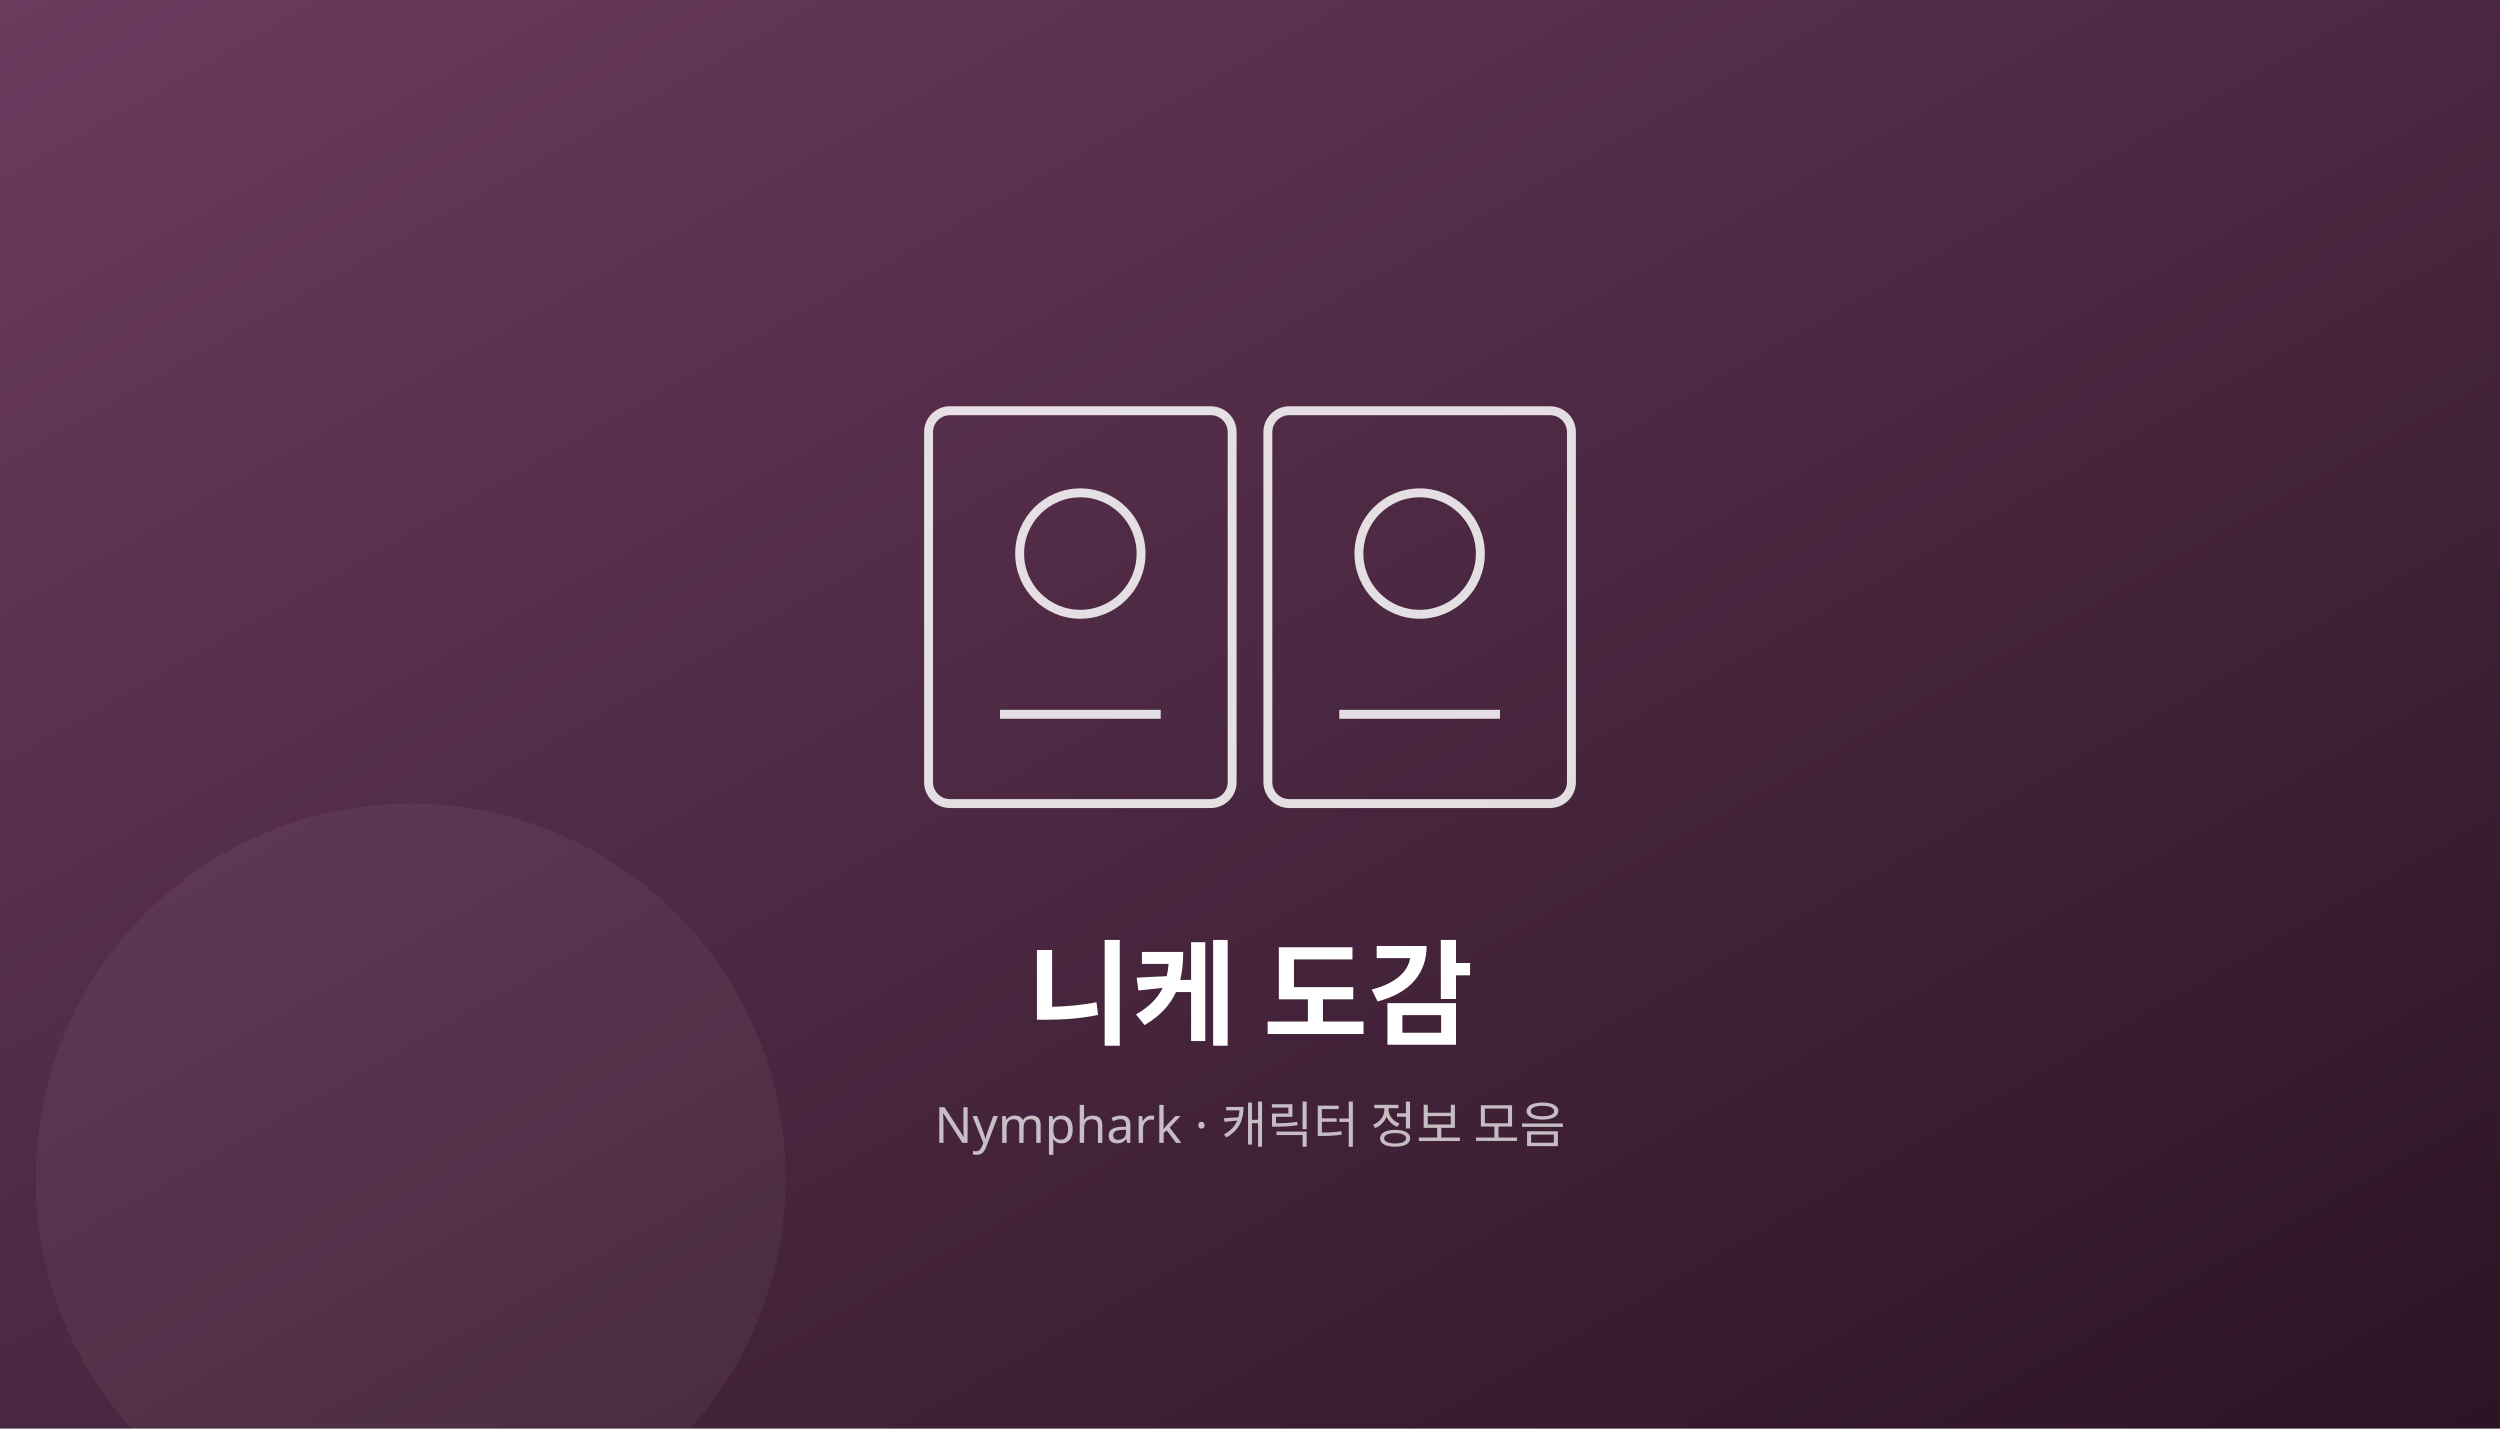
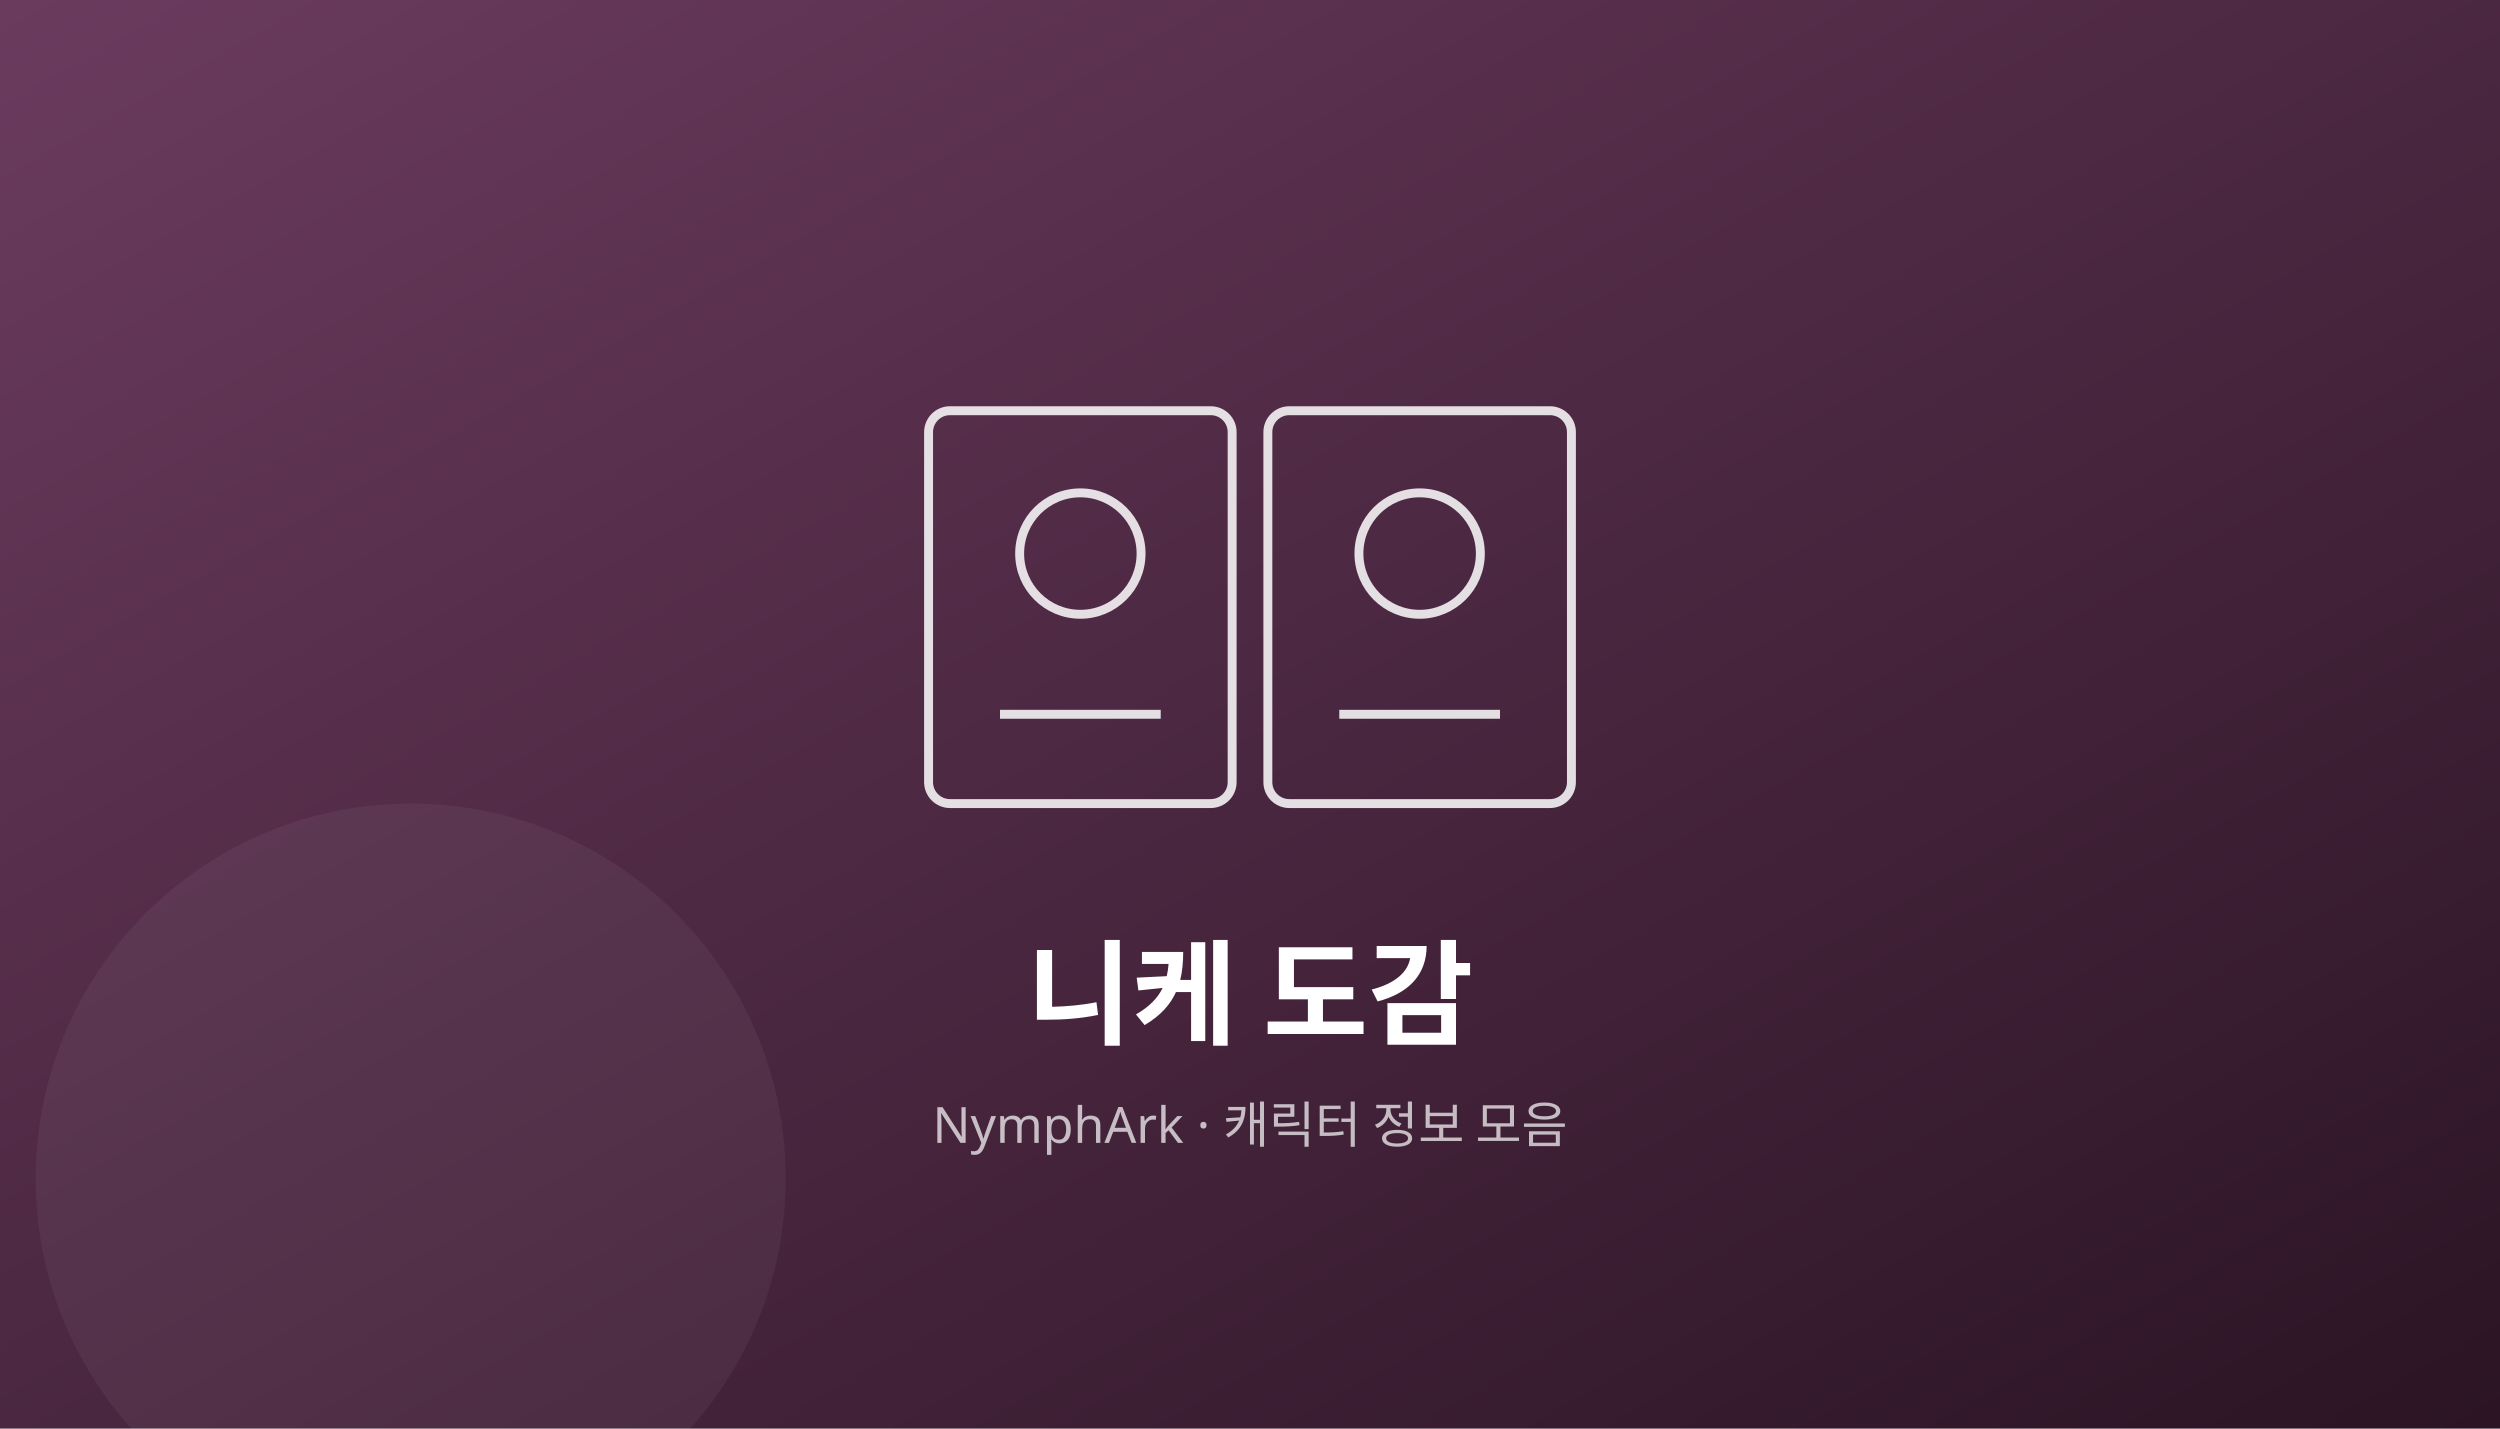
<svg xmlns="http://www.w3.org/2000/svg" viewBox="0 0 1400 800" width="1400" height="800">
  <defs>
    <linearGradient id="bg" x1="0" y1="0" x2="1" y2="1">
      <stop offset="0" stop-color="#6b3b5e" />
      <stop offset="1" stop-color="#2b1424" />
    </linearGradient>
  </defs>
  <rect width="1400" height="800" fill="url(#bg)" />
  <circle cx="230" cy="660" r="210" fill="#ffffff" opacity="0.05" />
  <g fill="none" stroke="#ffffff" stroke-width="5" opacity="0.85">
    <rect x="520" y="230" width="170" height="220" rx="12" />
    <rect x="710" y="230" width="170" height="220" rx="12" />
    <circle cx="605" cy="310" r="34" />
    <circle cx="795" cy="310" r="34" />
    <line x1="560" y1="400" x2="650" y2="400" />
    <line x1="750" y1="400" x2="840" y2="400" />
  </g>
  <text x="700" y="580" text-anchor="middle" fill="#ffffff" font-family="'Segoe UI','Malgun Gothic',sans-serif" font-size="64" font-weight="700">니케 도감</text>
-   <text x="700" y="640" text-anchor="middle" fill="#ffffff" opacity="0.7" font-family="'Segoe UI','Malgun Gothic',sans-serif" font-size="28">Nymphark · 캐릭터 정보 모음</text>
+   <text x="700" y="640" text-anchor="middle" fill="#ffffff" opacity="0.7" font-family="'Segoe UI','Malgun Gothic',sans-serif" font-size="28">NymphArk · 캐릭터 정보 모음</text>
</svg>
